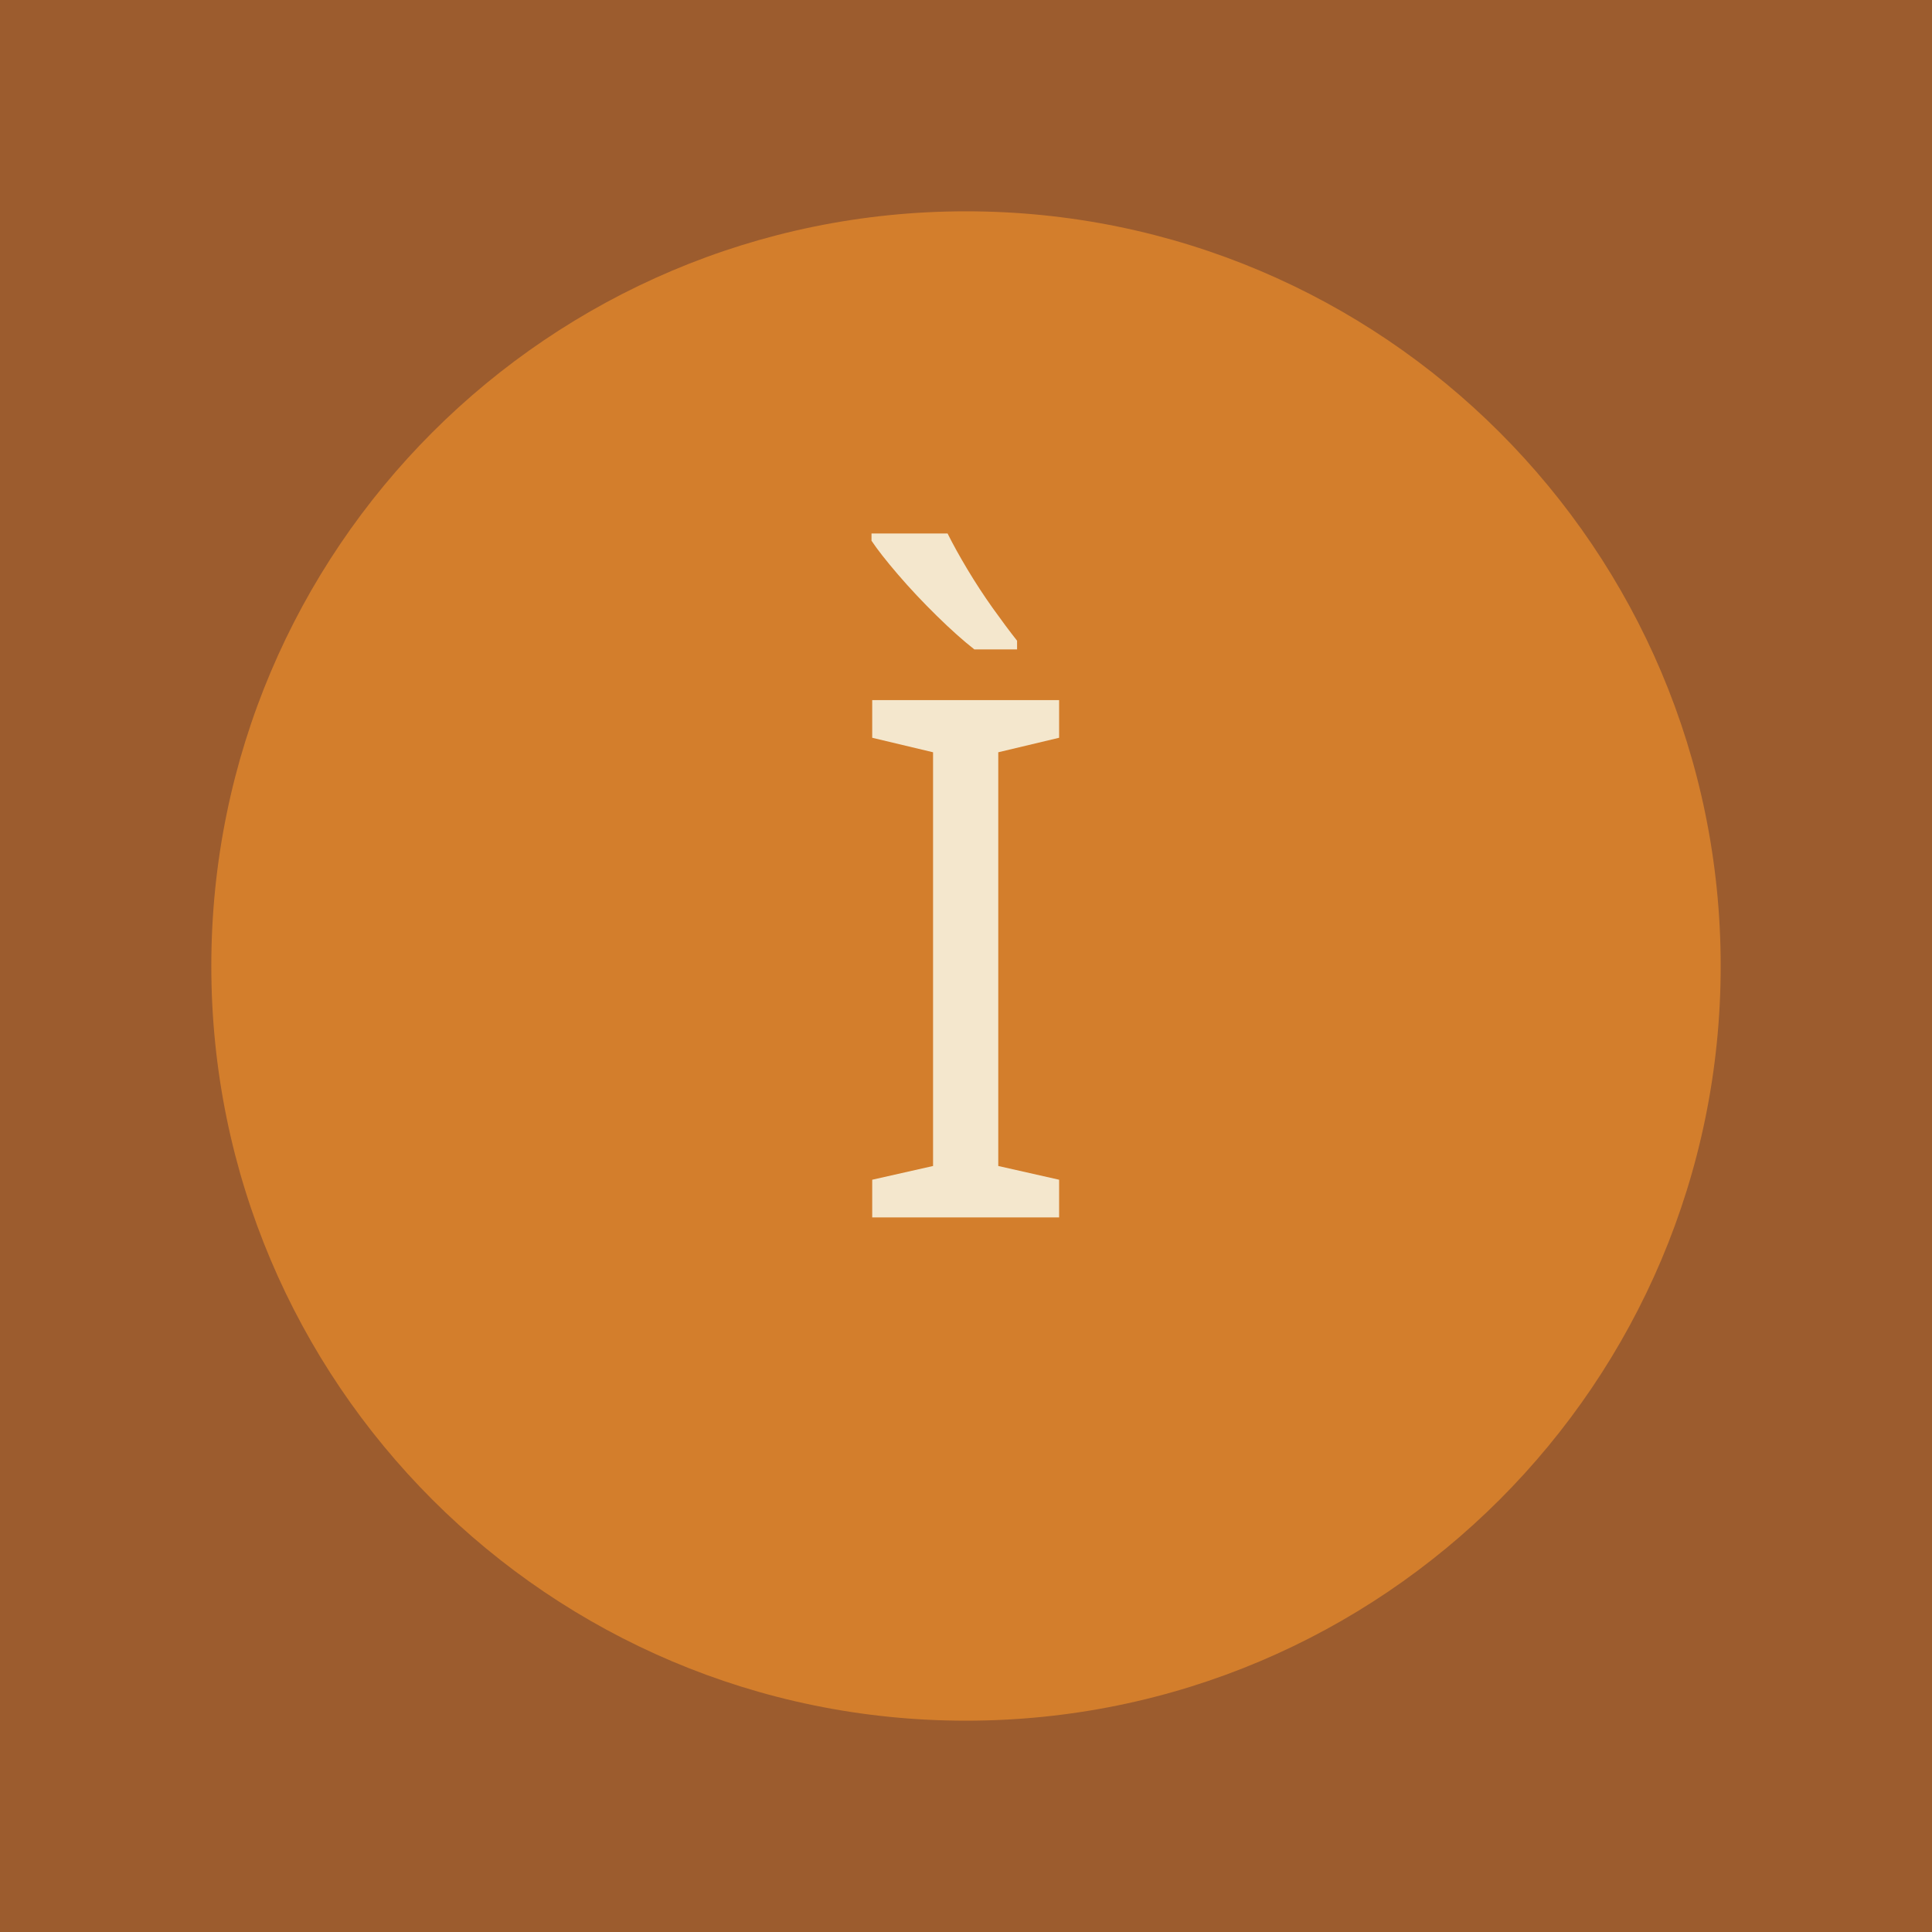
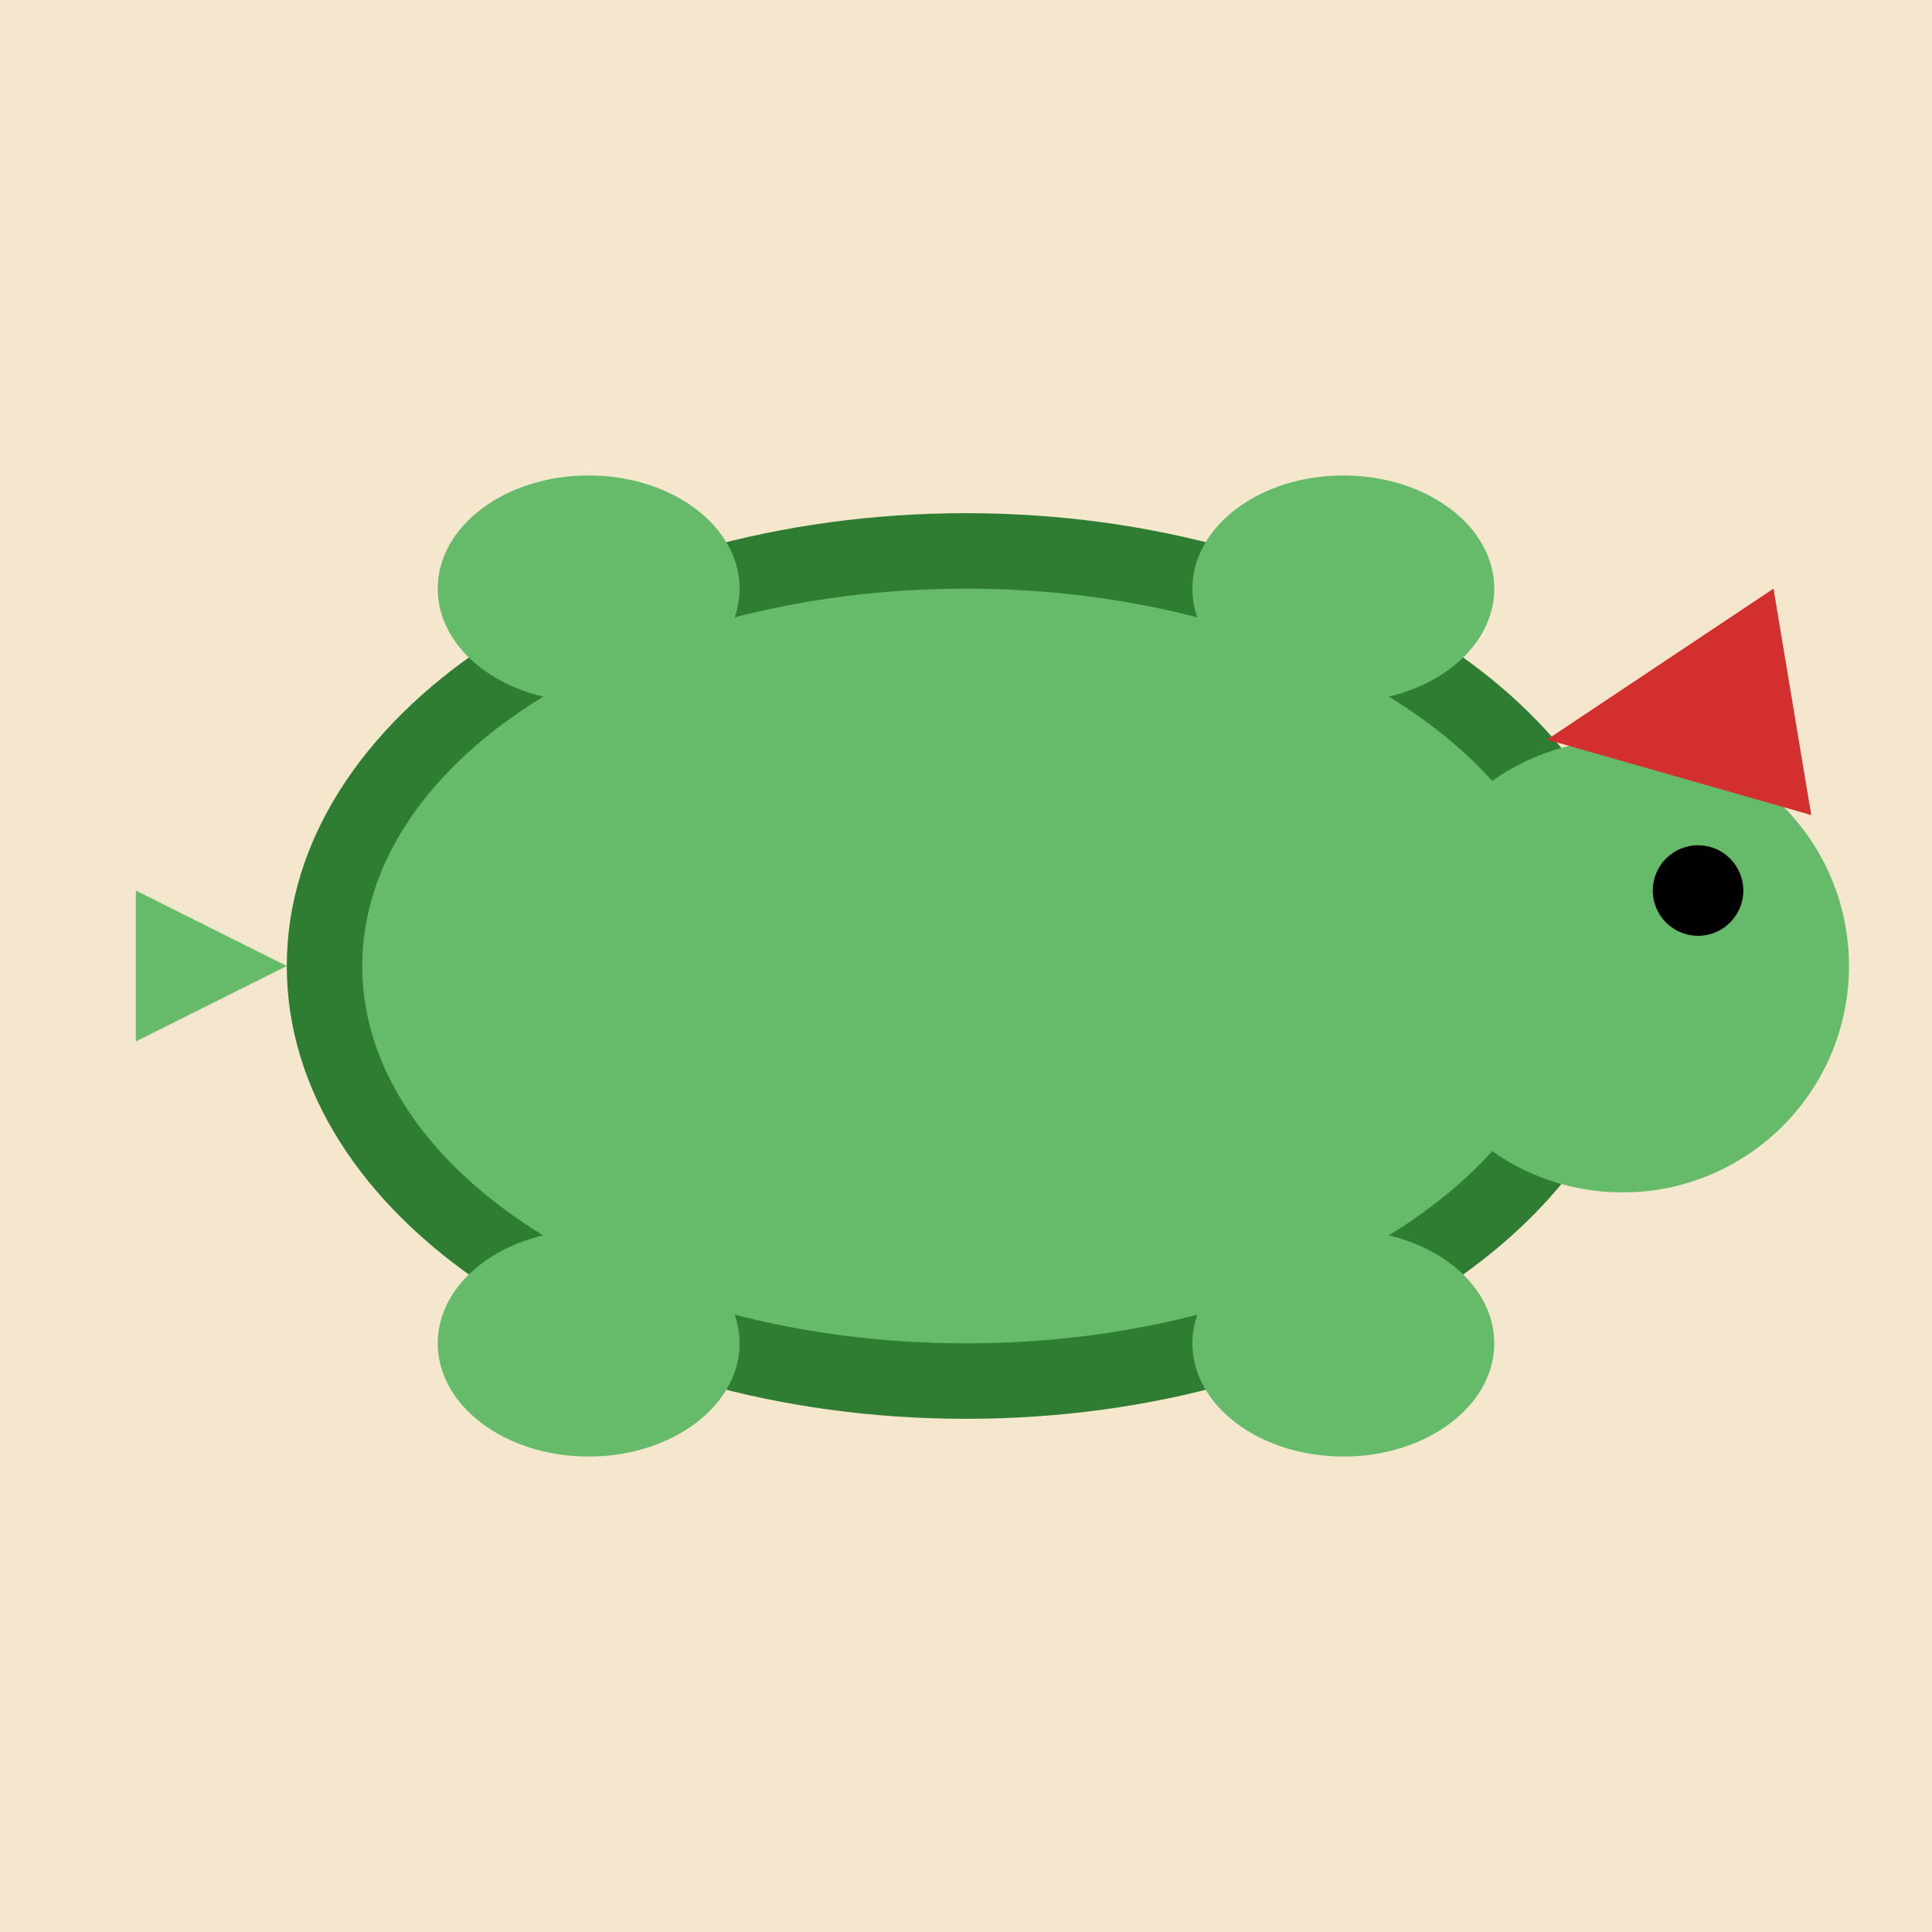
<svg xmlns="http://www.w3.org/2000/svg" viewBox="0 0 512 512">
-   <rect width="512" height="512" fill="#9C5C2E" />
-   <circle cx="256" cy="256" r="200" fill="#D37E2C" />
-   <text x="50%" y="50%" dominant-baseline="middle" text-anchor="middle" font-family="'Noto Sans', sans-serif" font-size="192" fill="#F4E7CD">Ì</text>
+   <rect width="512" height="512" fill="#F4E7CD" />
+   <ellipse cx="256" cy="256" rx="180" ry="120" fill="#2E7D32" />
+   <ellipse cx="256" cy="256" rx="160" ry="100" fill="#66BB6A" />
+   <circle cx="430" cy="256" r="60" fill="#66BB6A" />
+   <circle cx="450" cy="236" r="12" fill="#000" />
+   <ellipse cx="156" cy="356" rx="40" ry="30" fill="#66BB6A" />
+   <ellipse cx="356" cy="356" rx="40" ry="30" fill="#66BB6A" />
+   <ellipse cx="156" cy="156" rx="40" ry="30" fill="#66BB6A" />
+   <ellipse cx="356" cy="156" rx="40" ry="30" fill="#66BB6A" />
+   <polygon points="76,256 36,236 36,276" fill="#66BB6A" />
+   <path d="M410 196 L470 156 L480 216 Z" fill="#D32F2F" />
</svg>
